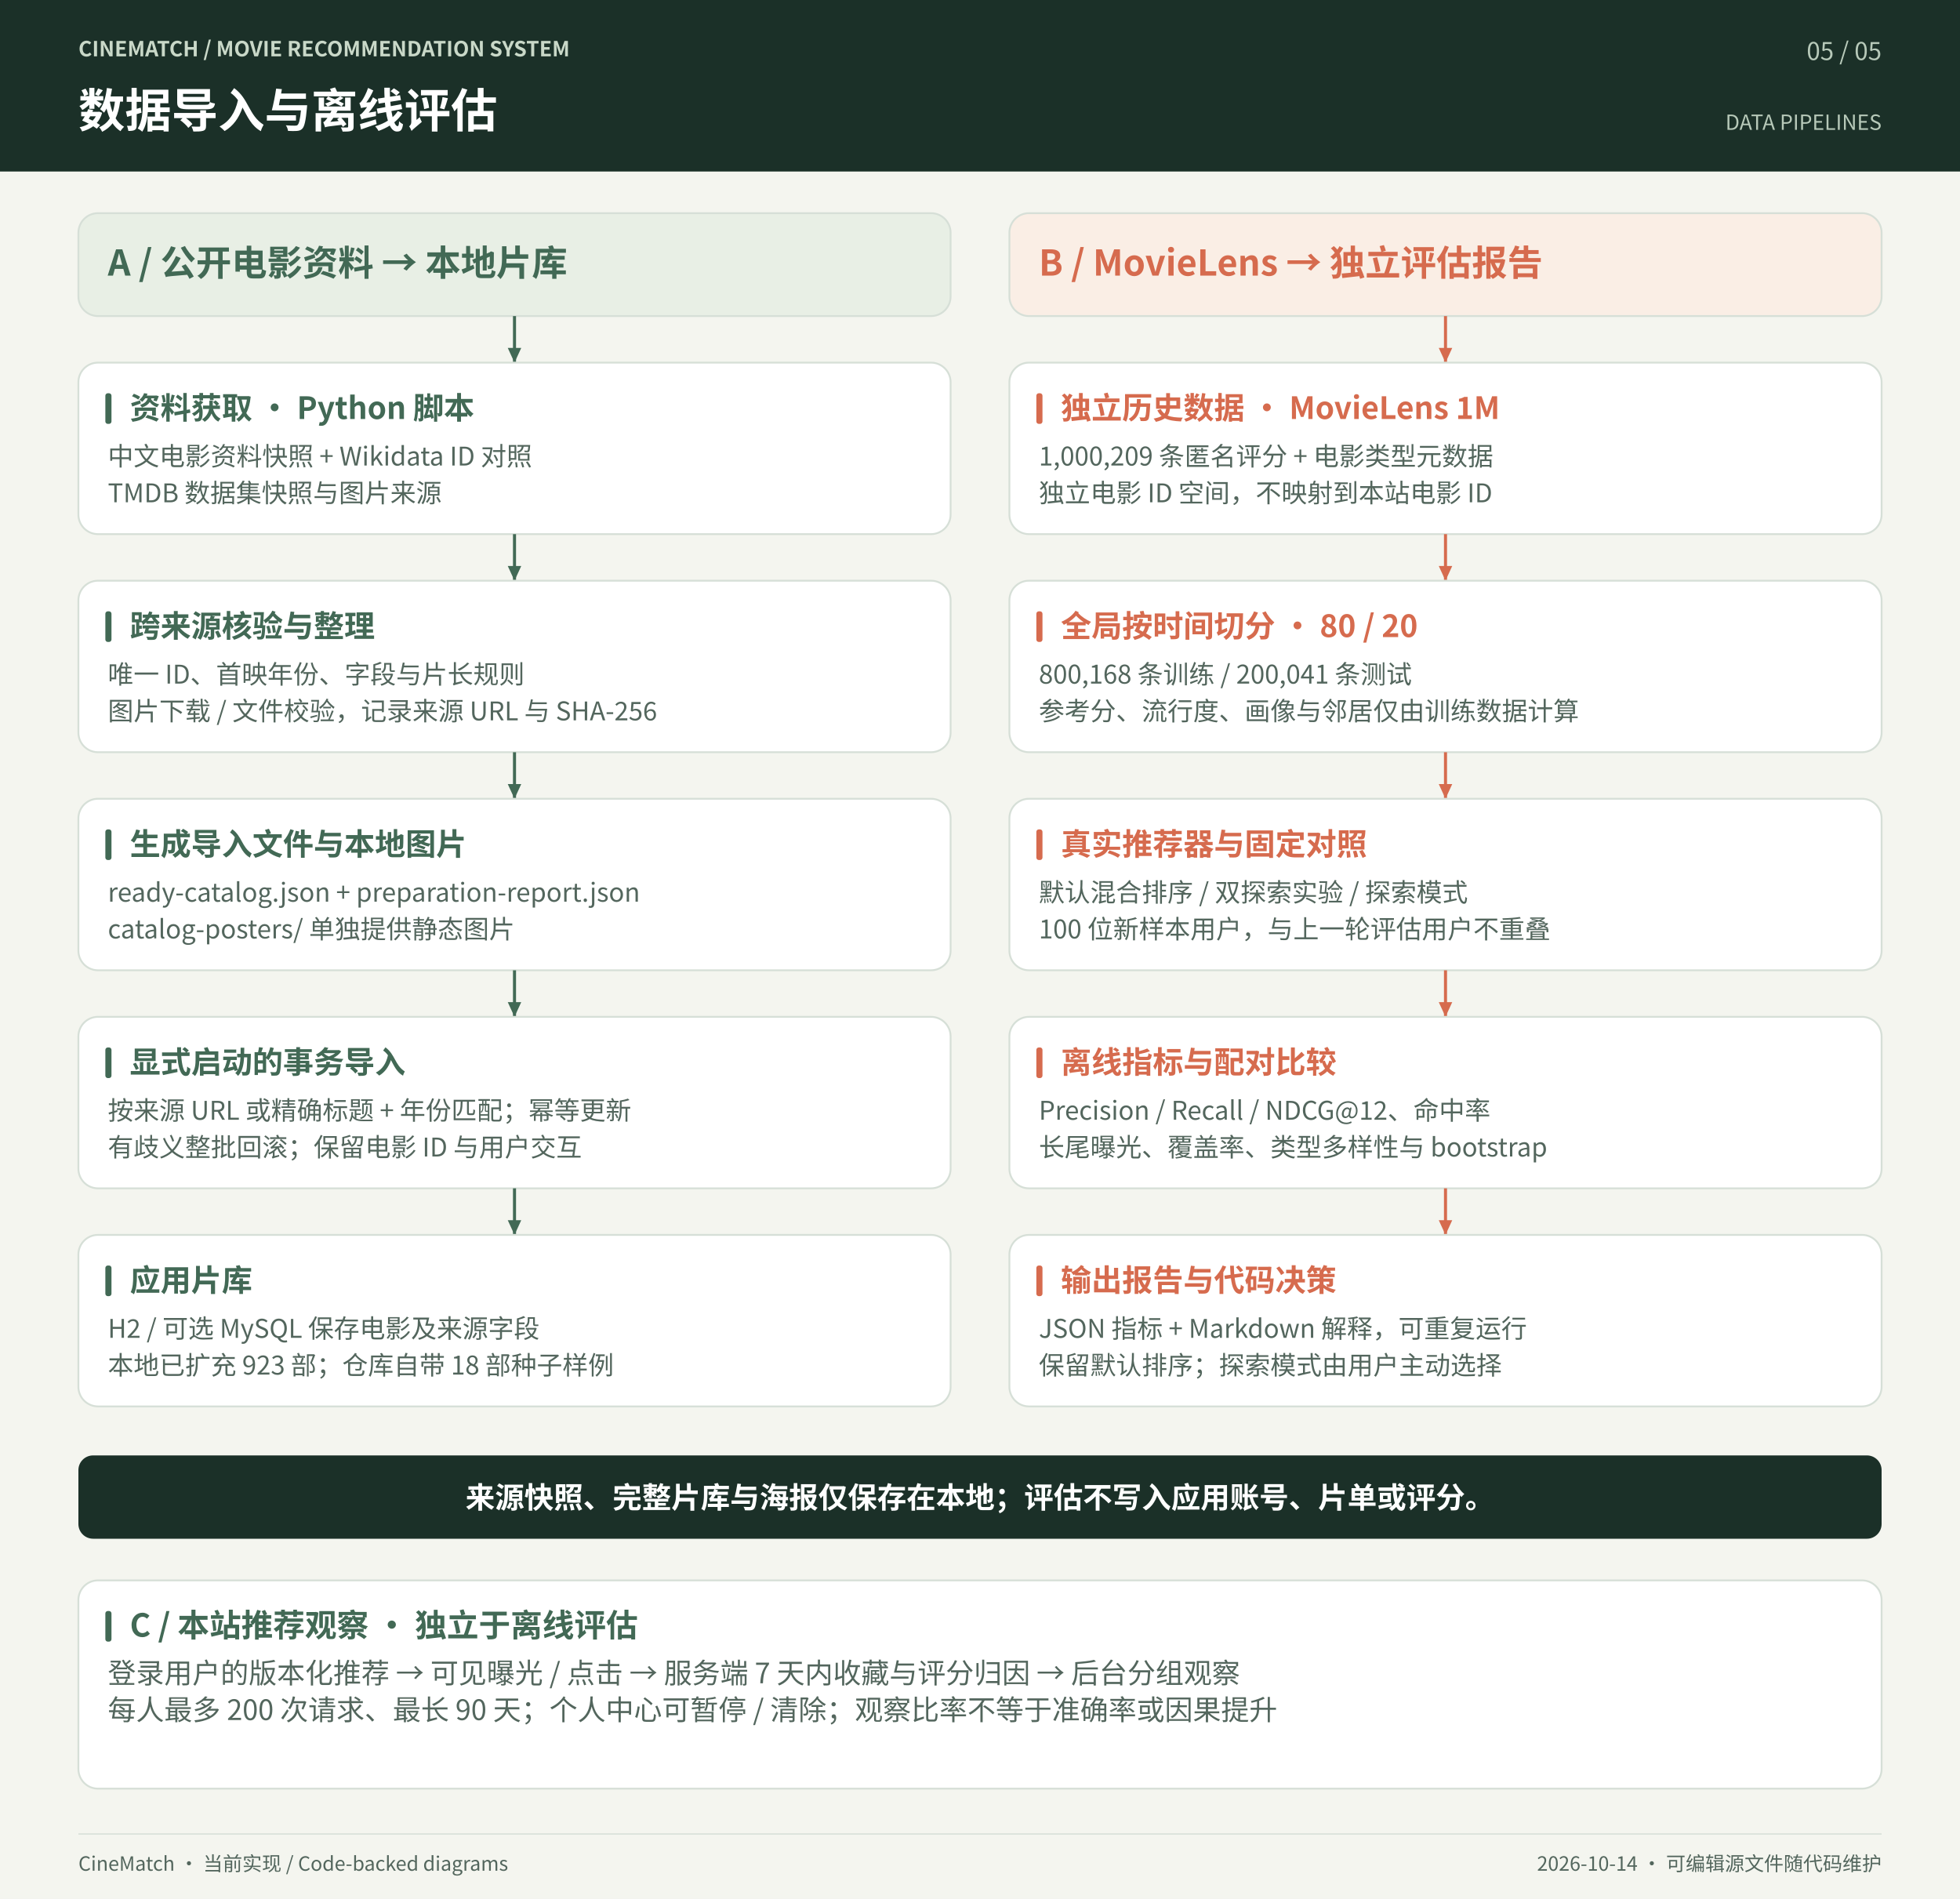
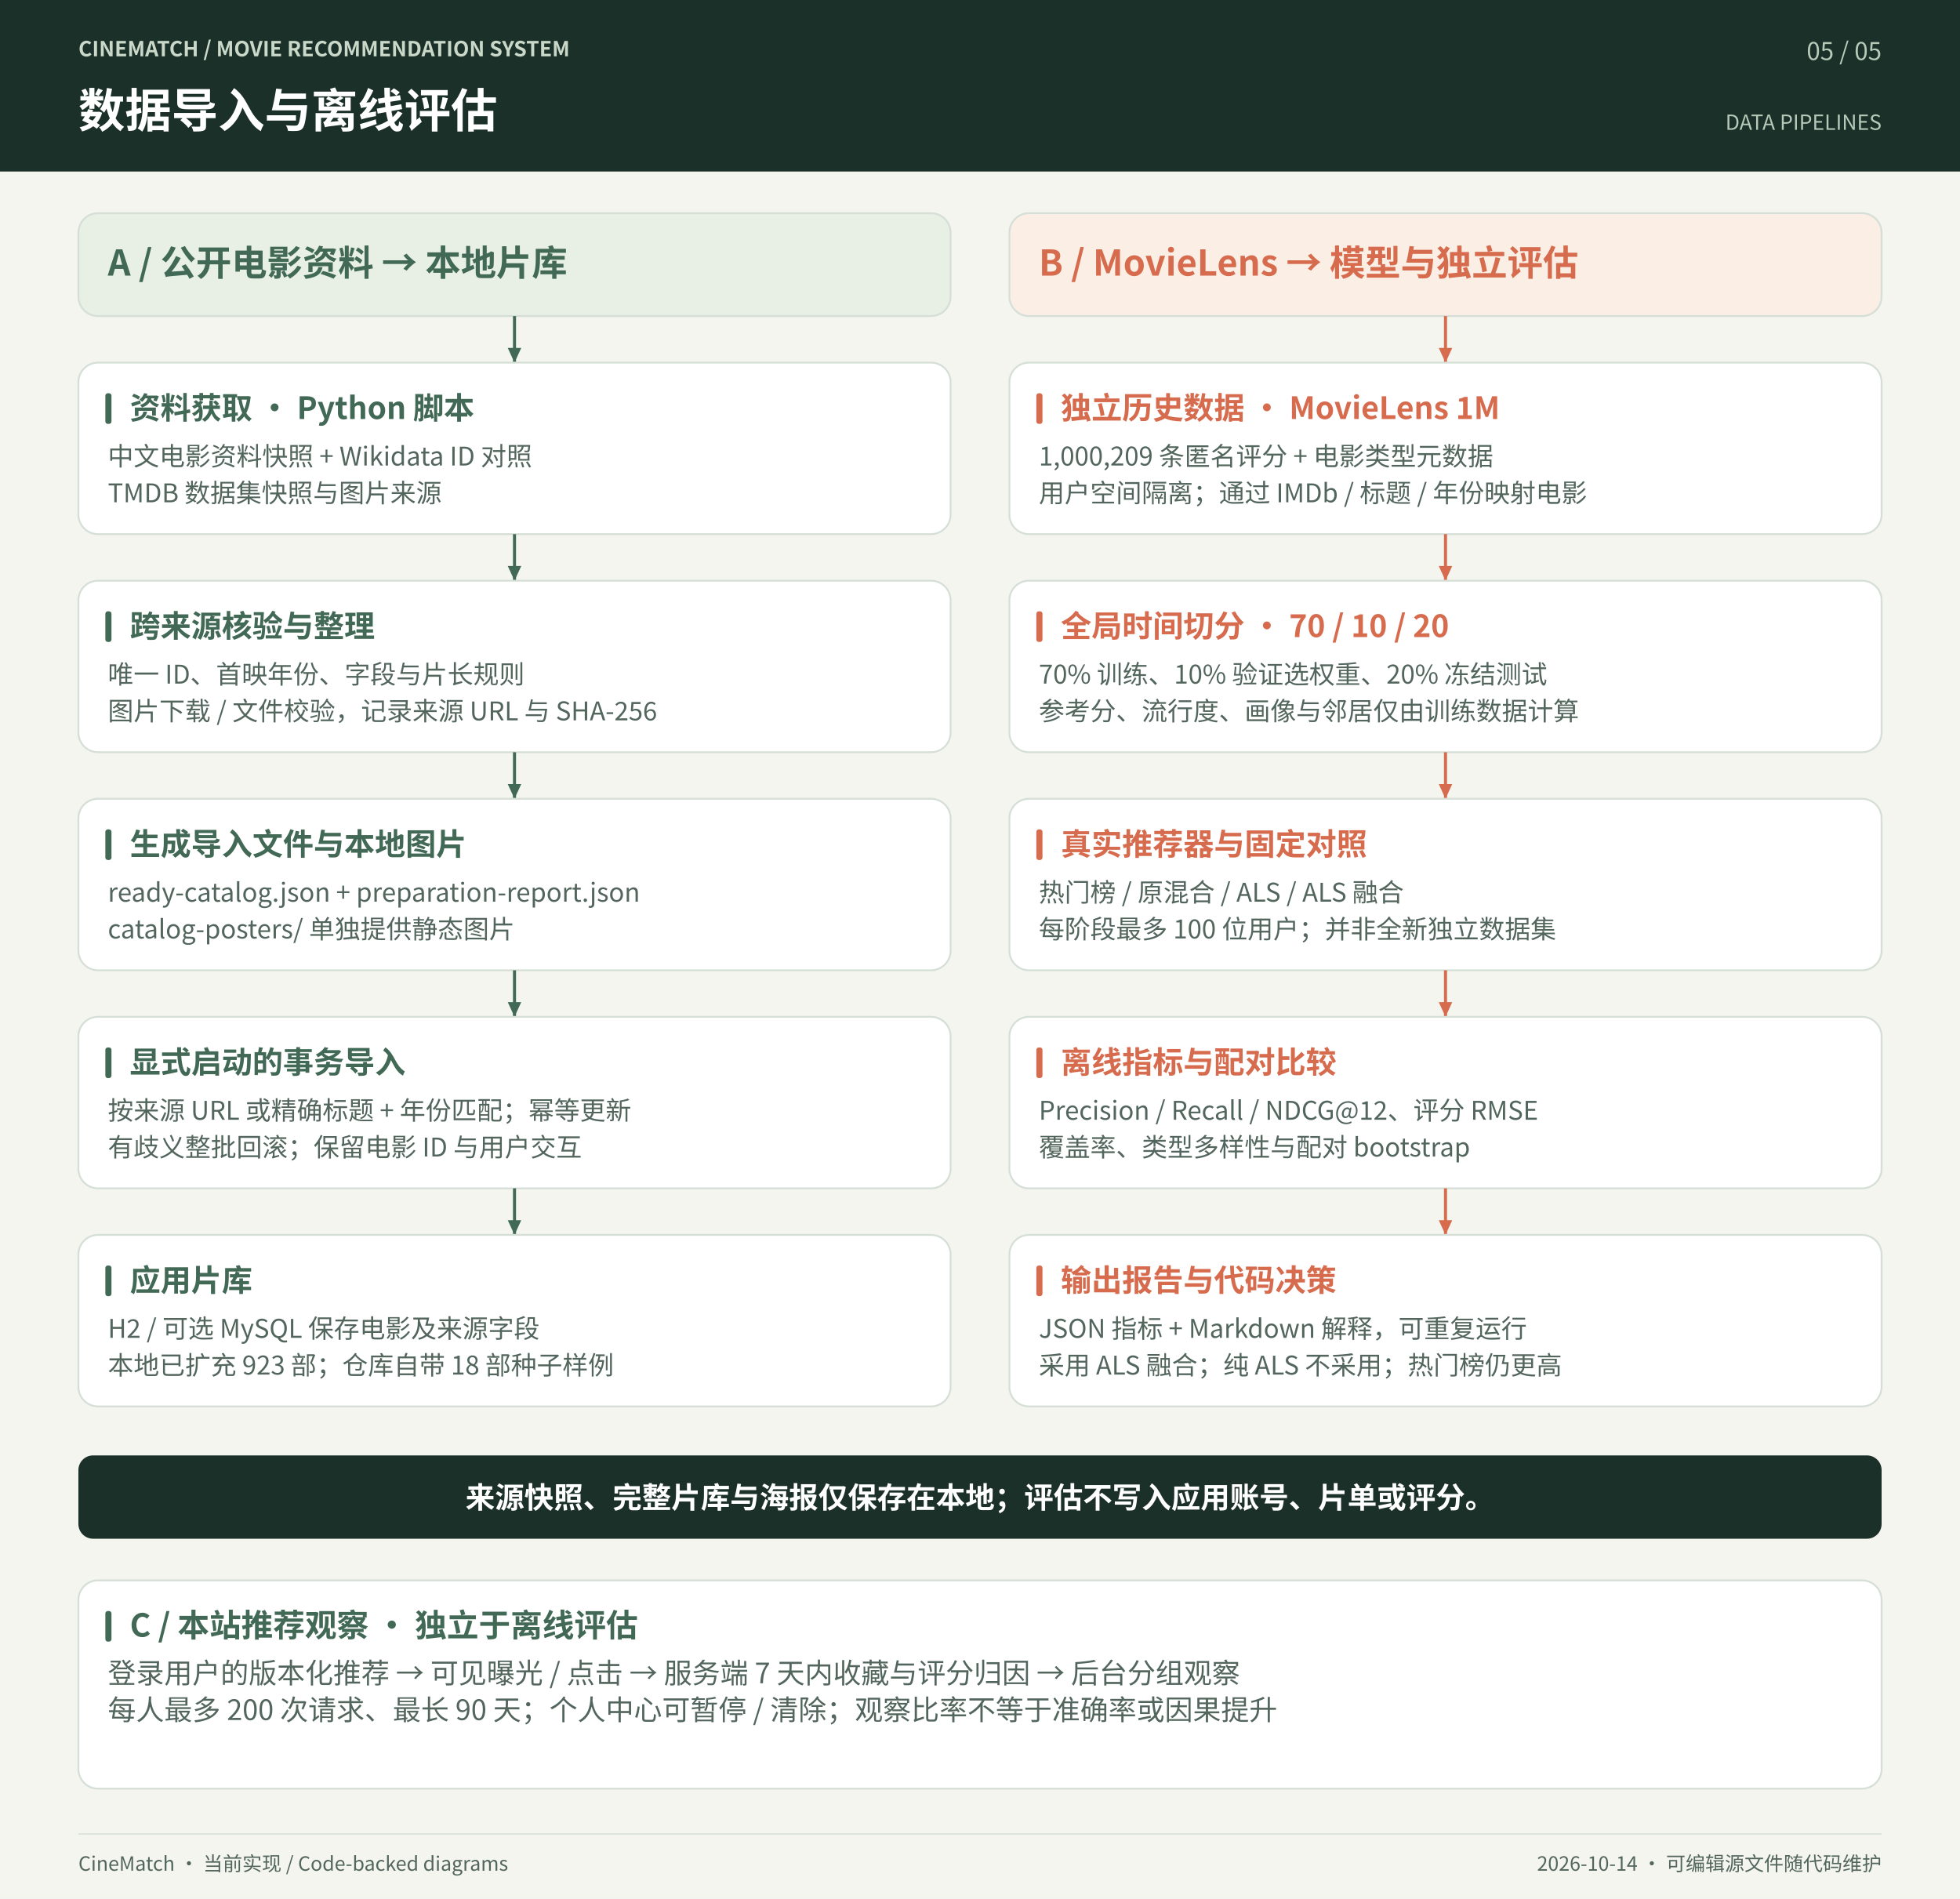
<svg xmlns="http://www.w3.org/2000/svg" width="1600" height="1550" viewBox="0 0 1600 1550" role="img" aria-labelledby="title desc">
  <rect x="0" y="0" width="1600" height="1550" rx="0" fill="#f4f5ef" />
  <rect x="0" y="0" width="1600" height="140" rx="0" fill="#1b3028" />
  <text x="64" y="46" font-family="'PingFang SC','Noto Sans CJK SC','Microsoft YaHei','Heiti SC',sans-serif" font-size="17" fill="#c9d8c8" text-anchor="start" font-weight="600">CINEMATCH  /  MOVIE RECOMMENDATION SYSTEM</text>
  <text x="64" y="104" font-family="'PingFang SC','Noto Sans CJK SC','Microsoft YaHei','Heiti SC',sans-serif" font-size="38" fill="#ffffff" text-anchor="start" font-weight="600">数据导入与离线评估</text>
  <text x="1536" y="49" font-family="'PingFang SC','Noto Sans CJK SC','Microsoft YaHei','Heiti SC',sans-serif" font-size="20" fill="#b7c9b9" text-anchor="end" font-weight="400">05 / 05</text>
  <text x="1536" y="106" font-family="'PingFang SC','Noto Sans CJK SC','Microsoft YaHei','Heiti SC',sans-serif" font-size="17" fill="#b7c9b9" text-anchor="end" font-weight="400">DATA PIPELINES</text>
  <polyline points="64,1497 1536,1497" fill="none" stroke="#d6dfd7" stroke-width="1" stroke-linejoin="round" />
  <text x="64" y="1527" font-family="'PingFang SC','Noto Sans CJK SC','Microsoft YaHei','Heiti SC',sans-serif" font-size="16" fill="#53665d" text-anchor="start" font-weight="400">CineMatch  ·  当前实现 / Code-backed diagrams</text>
  <text x="1536" y="1527" font-family="'PingFang SC','Noto Sans CJK SC','Microsoft YaHei','Heiti SC',sans-serif" font-size="16" fill="#53665d" text-anchor="end" font-weight="400">2026-10-14  ·  可编辑源文件随代码维护</text>
  <rect x="64" y="174" width="712" height="84" rx="16" fill="#e8efe5" stroke="#d6dfd7" stroke-width="1.5" />
  <text x="88" y="225" font-family="'PingFang SC','Noto Sans CJK SC','Microsoft YaHei','Heiti SC',sans-serif" font-size="29" fill="#426955" text-anchor="start" font-weight="600">A / 公开电影资料 → 本地片库</text>
  <rect x="824" y="174" width="712" height="84" rx="16" fill="#faeee5" stroke="#d6dfd7" stroke-width="1.5" />
-   <text x="848" y="225" font-family="'PingFang SC','Noto Sans CJK SC','Microsoft YaHei','Heiti SC',sans-serif" font-size="29" fill="#d66b4e" text-anchor="start" font-weight="600">B / MovieLens → 独立评估报告</text>
+   <text x="848" y="225" font-family="'PingFang SC','Noto Sans CJK SC','Microsoft YaHei','Heiti SC',sans-serif" font-size="29" fill="#d66b4e" text-anchor="start" font-weight="600">B / MovieLens → 模型与独立评估</text>
  <polyline points="420,258 420,296" fill="none" stroke="#426955" stroke-width="2.5" stroke-linejoin="round" />
  <polygon points="420.00,296.00 414.50,284.00 425.50,284.00" fill="#426955" />
  <rect x="64" y="296" width="712" height="140" rx="16" fill="#ffffff" stroke="#d6dfd7" stroke-width="1.5" />
  <rect x="86" y="321" width="5" height="25" rx="2" fill="#426955" />
  <text x="106" y="342" font-family="'PingFang SC','Noto Sans CJK SC','Microsoft YaHei','Heiti SC',sans-serif" font-size="25" fill="#426955" text-anchor="start" font-weight="600">资料获取 · Python 脚本</text>
  <text x="88" y="380" font-family="'PingFang SC','Noto Sans CJK SC','Microsoft YaHei','Heiti SC',sans-serif" font-size="21" fill="#53665d" text-anchor="start" font-weight="400">中文电影资料快照 + Wikidata ID 对照</text>
  <text x="88" y="410" font-family="'PingFang SC','Noto Sans CJK SC','Microsoft YaHei','Heiti SC',sans-serif" font-size="21" fill="#53665d" text-anchor="start" font-weight="400">TMDB 数据集快照与图片来源</text>
  <polyline points="420,436 420,474" fill="none" stroke="#426955" stroke-width="2.5" stroke-linejoin="round" />
  <polygon points="420.00,474.00 414.50,462.00 425.50,462.00" fill="#426955" />
  <rect x="64" y="474" width="712" height="140" rx="16" fill="#ffffff" stroke="#d6dfd7" stroke-width="1.5" />
  <rect x="86" y="499" width="5" height="25" rx="2" fill="#426955" />
  <text x="106" y="520" font-family="'PingFang SC','Noto Sans CJK SC','Microsoft YaHei','Heiti SC',sans-serif" font-size="25" fill="#426955" text-anchor="start" font-weight="600">跨来源核验与整理</text>
  <text x="88" y="558" font-family="'PingFang SC','Noto Sans CJK SC','Microsoft YaHei','Heiti SC',sans-serif" font-size="21" fill="#53665d" text-anchor="start" font-weight="400">唯一 ID、首映年份、字段与片长规则</text>
  <text x="88" y="588" font-family="'PingFang SC','Noto Sans CJK SC','Microsoft YaHei','Heiti SC',sans-serif" font-size="21" fill="#53665d" text-anchor="start" font-weight="400">图片下载 / 文件校验，记录来源 URL 与 SHA-256</text>
  <polyline points="420,614 420,652" fill="none" stroke="#426955" stroke-width="2.5" stroke-linejoin="round" />
  <polygon points="420.00,652.00 414.50,640.00 425.50,640.00" fill="#426955" />
  <rect x="64" y="652" width="712" height="140" rx="16" fill="#ffffff" stroke="#d6dfd7" stroke-width="1.5" />
  <rect x="86" y="677" width="5" height="25" rx="2" fill="#426955" />
  <text x="106" y="698" font-family="'PingFang SC','Noto Sans CJK SC','Microsoft YaHei','Heiti SC',sans-serif" font-size="25" fill="#426955" text-anchor="start" font-weight="600">生成导入文件与本地图片</text>
  <text x="88" y="736" font-family="'PingFang SC','Noto Sans CJK SC','Microsoft YaHei','Heiti SC',sans-serif" font-size="21" fill="#53665d" text-anchor="start" font-weight="400">ready-catalog.json + preparation-report.json</text>
  <text x="88" y="766" font-family="'PingFang SC','Noto Sans CJK SC','Microsoft YaHei','Heiti SC',sans-serif" font-size="21" fill="#53665d" text-anchor="start" font-weight="400">catalog-posters/ 单独提供静态图片</text>
  <polyline points="420,792 420,830" fill="none" stroke="#426955" stroke-width="2.5" stroke-linejoin="round" />
  <polygon points="420.00,830.00 414.50,818.00 425.50,818.00" fill="#426955" />
  <rect x="64" y="830" width="712" height="140" rx="16" fill="#ffffff" stroke="#d6dfd7" stroke-width="1.5" />
  <rect x="86" y="855" width="5" height="25" rx="2" fill="#426955" />
  <text x="106" y="876" font-family="'PingFang SC','Noto Sans CJK SC','Microsoft YaHei','Heiti SC',sans-serif" font-size="25" fill="#426955" text-anchor="start" font-weight="600">显式启动的事务导入</text>
  <text x="88" y="914" font-family="'PingFang SC','Noto Sans CJK SC','Microsoft YaHei','Heiti SC',sans-serif" font-size="21" fill="#53665d" text-anchor="start" font-weight="400">按来源 URL 或精确标题 + 年份匹配；幂等更新</text>
  <text x="88" y="944" font-family="'PingFang SC','Noto Sans CJK SC','Microsoft YaHei','Heiti SC',sans-serif" font-size="21" fill="#53665d" text-anchor="start" font-weight="400">有歧义整批回滚；保留电影 ID 与用户交互</text>
  <polyline points="420,970 420,1008" fill="none" stroke="#426955" stroke-width="2.5" stroke-linejoin="round" />
  <polygon points="420.00,1008.00 414.50,996.00 425.50,996.00" fill="#426955" />
  <rect x="64" y="1008" width="712" height="140" rx="16" fill="#ffffff" stroke="#d6dfd7" stroke-width="1.5" />
  <rect x="86" y="1033" width="5" height="25" rx="2" fill="#426955" />
  <text x="106" y="1054" font-family="'PingFang SC','Noto Sans CJK SC','Microsoft YaHei','Heiti SC',sans-serif" font-size="25" fill="#426955" text-anchor="start" font-weight="600">应用片库</text>
  <text x="88" y="1092" font-family="'PingFang SC','Noto Sans CJK SC','Microsoft YaHei','Heiti SC',sans-serif" font-size="21" fill="#53665d" text-anchor="start" font-weight="400">H2 / 可选 MySQL 保存电影及来源字段</text>
  <text x="88" y="1122" font-family="'PingFang SC','Noto Sans CJK SC','Microsoft YaHei','Heiti SC',sans-serif" font-size="21" fill="#53665d" text-anchor="start" font-weight="400">本地已扩充 923 部；仓库自带 18 部种子样例</text>
  <polyline points="1180,258 1180,296" fill="none" stroke="#d66b4e" stroke-width="2.5" stroke-linejoin="round" />
  <polygon points="1180.00,296.00 1174.50,284.00 1185.50,284.00" fill="#d66b4e" />
  <rect x="824" y="296" width="712" height="140" rx="16" fill="#ffffff" stroke="#d6dfd7" stroke-width="1.5" />
  <rect x="846" y="321" width="5" height="25" rx="2" fill="#d66b4e" />
  <text x="866" y="342" font-family="'PingFang SC','Noto Sans CJK SC','Microsoft YaHei','Heiti SC',sans-serif" font-size="25" fill="#d66b4e" text-anchor="start" font-weight="600">独立历史数据 · MovieLens 1M</text>
  <text x="848" y="380" font-family="'PingFang SC','Noto Sans CJK SC','Microsoft YaHei','Heiti SC',sans-serif" font-size="21" fill="#53665d" text-anchor="start" font-weight="400">1,000,209 条匿名评分 + 电影类型元数据</text>
-   <text x="848" y="410" font-family="'PingFang SC','Noto Sans CJK SC','Microsoft YaHei','Heiti SC',sans-serif" font-size="21" fill="#53665d" text-anchor="start" font-weight="400">独立电影 ID 空间，不映射到本站电影 ID</text>
+   <text x="848" y="410" font-family="'PingFang SC','Noto Sans CJK SC','Microsoft YaHei','Heiti SC',sans-serif" font-size="21" fill="#53665d" text-anchor="start" font-weight="400">用户空间隔离；通过 IMDb / 标题 / 年份映射电影</text>
  <polyline points="1180,436 1180,474" fill="none" stroke="#d66b4e" stroke-width="2.5" stroke-linejoin="round" />
  <polygon points="1180.00,474.00 1174.50,462.00 1185.50,462.00" fill="#d66b4e" />
  <rect x="824" y="474" width="712" height="140" rx="16" fill="#ffffff" stroke="#d6dfd7" stroke-width="1.5" />
  <rect x="846" y="499" width="5" height="25" rx="2" fill="#d66b4e" />
-   <text x="866" y="520" font-family="'PingFang SC','Noto Sans CJK SC','Microsoft YaHei','Heiti SC',sans-serif" font-size="25" fill="#d66b4e" text-anchor="start" font-weight="600">全局按时间切分 · 80 / 20</text>
-   <text x="848" y="558" font-family="'PingFang SC','Noto Sans CJK SC','Microsoft YaHei','Heiti SC',sans-serif" font-size="21" fill="#53665d" text-anchor="start" font-weight="400">800,168 条训练 / 200,041 条测试</text>
+   <text x="866" y="520" font-family="'PingFang SC','Noto Sans CJK SC','Microsoft YaHei','Heiti SC',sans-serif" font-size="25" fill="#d66b4e" text-anchor="start" font-weight="600">全局时间切分 · 70 / 10 / 20</text>
+   <text x="848" y="558" font-family="'PingFang SC','Noto Sans CJK SC','Microsoft YaHei','Heiti SC',sans-serif" font-size="21" fill="#53665d" text-anchor="start" font-weight="400">70% 训练、10% 验证选权重、20% 冻结测试</text>
  <text x="848" y="588" font-family="'PingFang SC','Noto Sans CJK SC','Microsoft YaHei','Heiti SC',sans-serif" font-size="21" fill="#53665d" text-anchor="start" font-weight="400">参考分、流行度、画像与邻居仅由训练数据计算</text>
  <polyline points="1180,614 1180,652" fill="none" stroke="#d66b4e" stroke-width="2.5" stroke-linejoin="round" />
  <polygon points="1180.00,652.00 1174.50,640.00 1185.50,640.00" fill="#d66b4e" />
  <rect x="824" y="652" width="712" height="140" rx="16" fill="#ffffff" stroke="#d6dfd7" stroke-width="1.5" />
  <rect x="846" y="677" width="5" height="25" rx="2" fill="#d66b4e" />
  <text x="866" y="698" font-family="'PingFang SC','Noto Sans CJK SC','Microsoft YaHei','Heiti SC',sans-serif" font-size="25" fill="#d66b4e" text-anchor="start" font-weight="600">真实推荐器与固定对照</text>
-   <text x="848" y="736" font-family="'PingFang SC','Noto Sans CJK SC','Microsoft YaHei','Heiti SC',sans-serif" font-size="21" fill="#53665d" text-anchor="start" font-weight="400">默认混合排序 / 双探索实验 / 探索模式</text>
-   <text x="848" y="766" font-family="'PingFang SC','Noto Sans CJK SC','Microsoft YaHei','Heiti SC',sans-serif" font-size="21" fill="#53665d" text-anchor="start" font-weight="400">100 位新样本用户，与上一轮评估用户不重叠</text>
+   <text x="848" y="736" font-family="'PingFang SC','Noto Sans CJK SC','Microsoft YaHei','Heiti SC',sans-serif" font-size="21" fill="#53665d" text-anchor="start" font-weight="400">热门榜 / 原混合 / ALS / ALS 融合</text>
+   <text x="848" y="766" font-family="'PingFang SC','Noto Sans CJK SC','Microsoft YaHei','Heiti SC',sans-serif" font-size="21" fill="#53665d" text-anchor="start" font-weight="400">每阶段最多 100 位用户；并非全新独立数据集</text>
  <polyline points="1180,792 1180,830" fill="none" stroke="#d66b4e" stroke-width="2.5" stroke-linejoin="round" />
  <polygon points="1180.00,830.00 1174.50,818.00 1185.50,818.00" fill="#d66b4e" />
  <rect x="824" y="830" width="712" height="140" rx="16" fill="#ffffff" stroke="#d6dfd7" stroke-width="1.5" />
  <rect x="846" y="855" width="5" height="25" rx="2" fill="#d66b4e" />
  <text x="866" y="876" font-family="'PingFang SC','Noto Sans CJK SC','Microsoft YaHei','Heiti SC',sans-serif" font-size="25" fill="#d66b4e" text-anchor="start" font-weight="600">离线指标与配对比较</text>
-   <text x="848" y="914" font-family="'PingFang SC','Noto Sans CJK SC','Microsoft YaHei','Heiti SC',sans-serif" font-size="21" fill="#53665d" text-anchor="start" font-weight="400">Precision / Recall / NDCG@12、命中率</text>
-   <text x="848" y="944" font-family="'PingFang SC','Noto Sans CJK SC','Microsoft YaHei','Heiti SC',sans-serif" font-size="21" fill="#53665d" text-anchor="start" font-weight="400">长尾曝光、覆盖率、类型多样性与 bootstrap</text>
+   <text x="848" y="914" font-family="'PingFang SC','Noto Sans CJK SC','Microsoft YaHei','Heiti SC',sans-serif" font-size="21" fill="#53665d" text-anchor="start" font-weight="400">Precision / Recall / NDCG@12、评分 RMSE</text>
+   <text x="848" y="944" font-family="'PingFang SC','Noto Sans CJK SC','Microsoft YaHei','Heiti SC',sans-serif" font-size="21" fill="#53665d" text-anchor="start" font-weight="400">覆盖率、类型多样性与配对 bootstrap</text>
  <polyline points="1180,970 1180,1008" fill="none" stroke="#d66b4e" stroke-width="2.5" stroke-linejoin="round" />
  <polygon points="1180.00,1008.00 1174.50,996.00 1185.50,996.00" fill="#d66b4e" />
  <rect x="824" y="1008" width="712" height="140" rx="16" fill="#ffffff" stroke="#d6dfd7" stroke-width="1.5" />
  <rect x="846" y="1033" width="5" height="25" rx="2" fill="#d66b4e" />
  <text x="866" y="1054" font-family="'PingFang SC','Noto Sans CJK SC','Microsoft YaHei','Heiti SC',sans-serif" font-size="25" fill="#d66b4e" text-anchor="start" font-weight="600">输出报告与代码决策</text>
  <text x="848" y="1092" font-family="'PingFang SC','Noto Sans CJK SC','Microsoft YaHei','Heiti SC',sans-serif" font-size="21" fill="#53665d" text-anchor="start" font-weight="400">JSON 指标 + Markdown 解释，可重复运行</text>
-   <text x="848" y="1122" font-family="'PingFang SC','Noto Sans CJK SC','Microsoft YaHei','Heiti SC',sans-serif" font-size="21" fill="#53665d" text-anchor="start" font-weight="400">保留默认排序；探索模式由用户主动选择</text>
+   <text x="848" y="1122" font-family="'PingFang SC','Noto Sans CJK SC','Microsoft YaHei','Heiti SC',sans-serif" font-size="21" fill="#53665d" text-anchor="start" font-weight="400">采用 ALS 融合；纯 ALS 不采用；热门榜仍更高</text>
  <rect x="64" y="1188" width="1472" height="68" rx="12" fill="#1b3028" />
  <text x="800" y="1231" font-family="'PingFang SC','Noto Sans CJK SC','Microsoft YaHei','Heiti SC',sans-serif" font-size="24" fill="#ffffff" text-anchor="middle" font-weight="600">来源快照、完整片库与海报仅保存在本地；评估不写入应用账号、片单或评分。</text>
  <rect x="64" y="1290" width="1472" height="170" rx="16" fill="#ffffff" stroke="#d6dfd7" stroke-width="1.5" />
  <rect x="86" y="1315" width="5" height="25" rx="2" fill="#426955" />
  <text x="106" y="1336" font-family="'PingFang SC','Noto Sans CJK SC','Microsoft YaHei','Heiti SC',sans-serif" font-size="26" fill="#426955" text-anchor="start" font-weight="600">C / 本站推荐观察 · 独立于离线评估</text>
  <text x="88" y="1374" font-family="'PingFang SC','Noto Sans CJK SC','Microsoft YaHei','Heiti SC',sans-serif" font-size="23" fill="#53665d" text-anchor="start" font-weight="400">登录用户的版本化推荐 → 可见曝光 / 点击 → 服务端 7 天内收藏与评分归因 → 后台分组观察</text>
  <text x="88" y="1404" font-family="'PingFang SC','Noto Sans CJK SC','Microsoft YaHei','Heiti SC',sans-serif" font-size="23" fill="#53665d" text-anchor="start" font-weight="400">每人最多 200 次请求、最长 90 天；个人中心可暂停 / 清除；观察比率不等于准确率或因果提升</text>
</svg>
